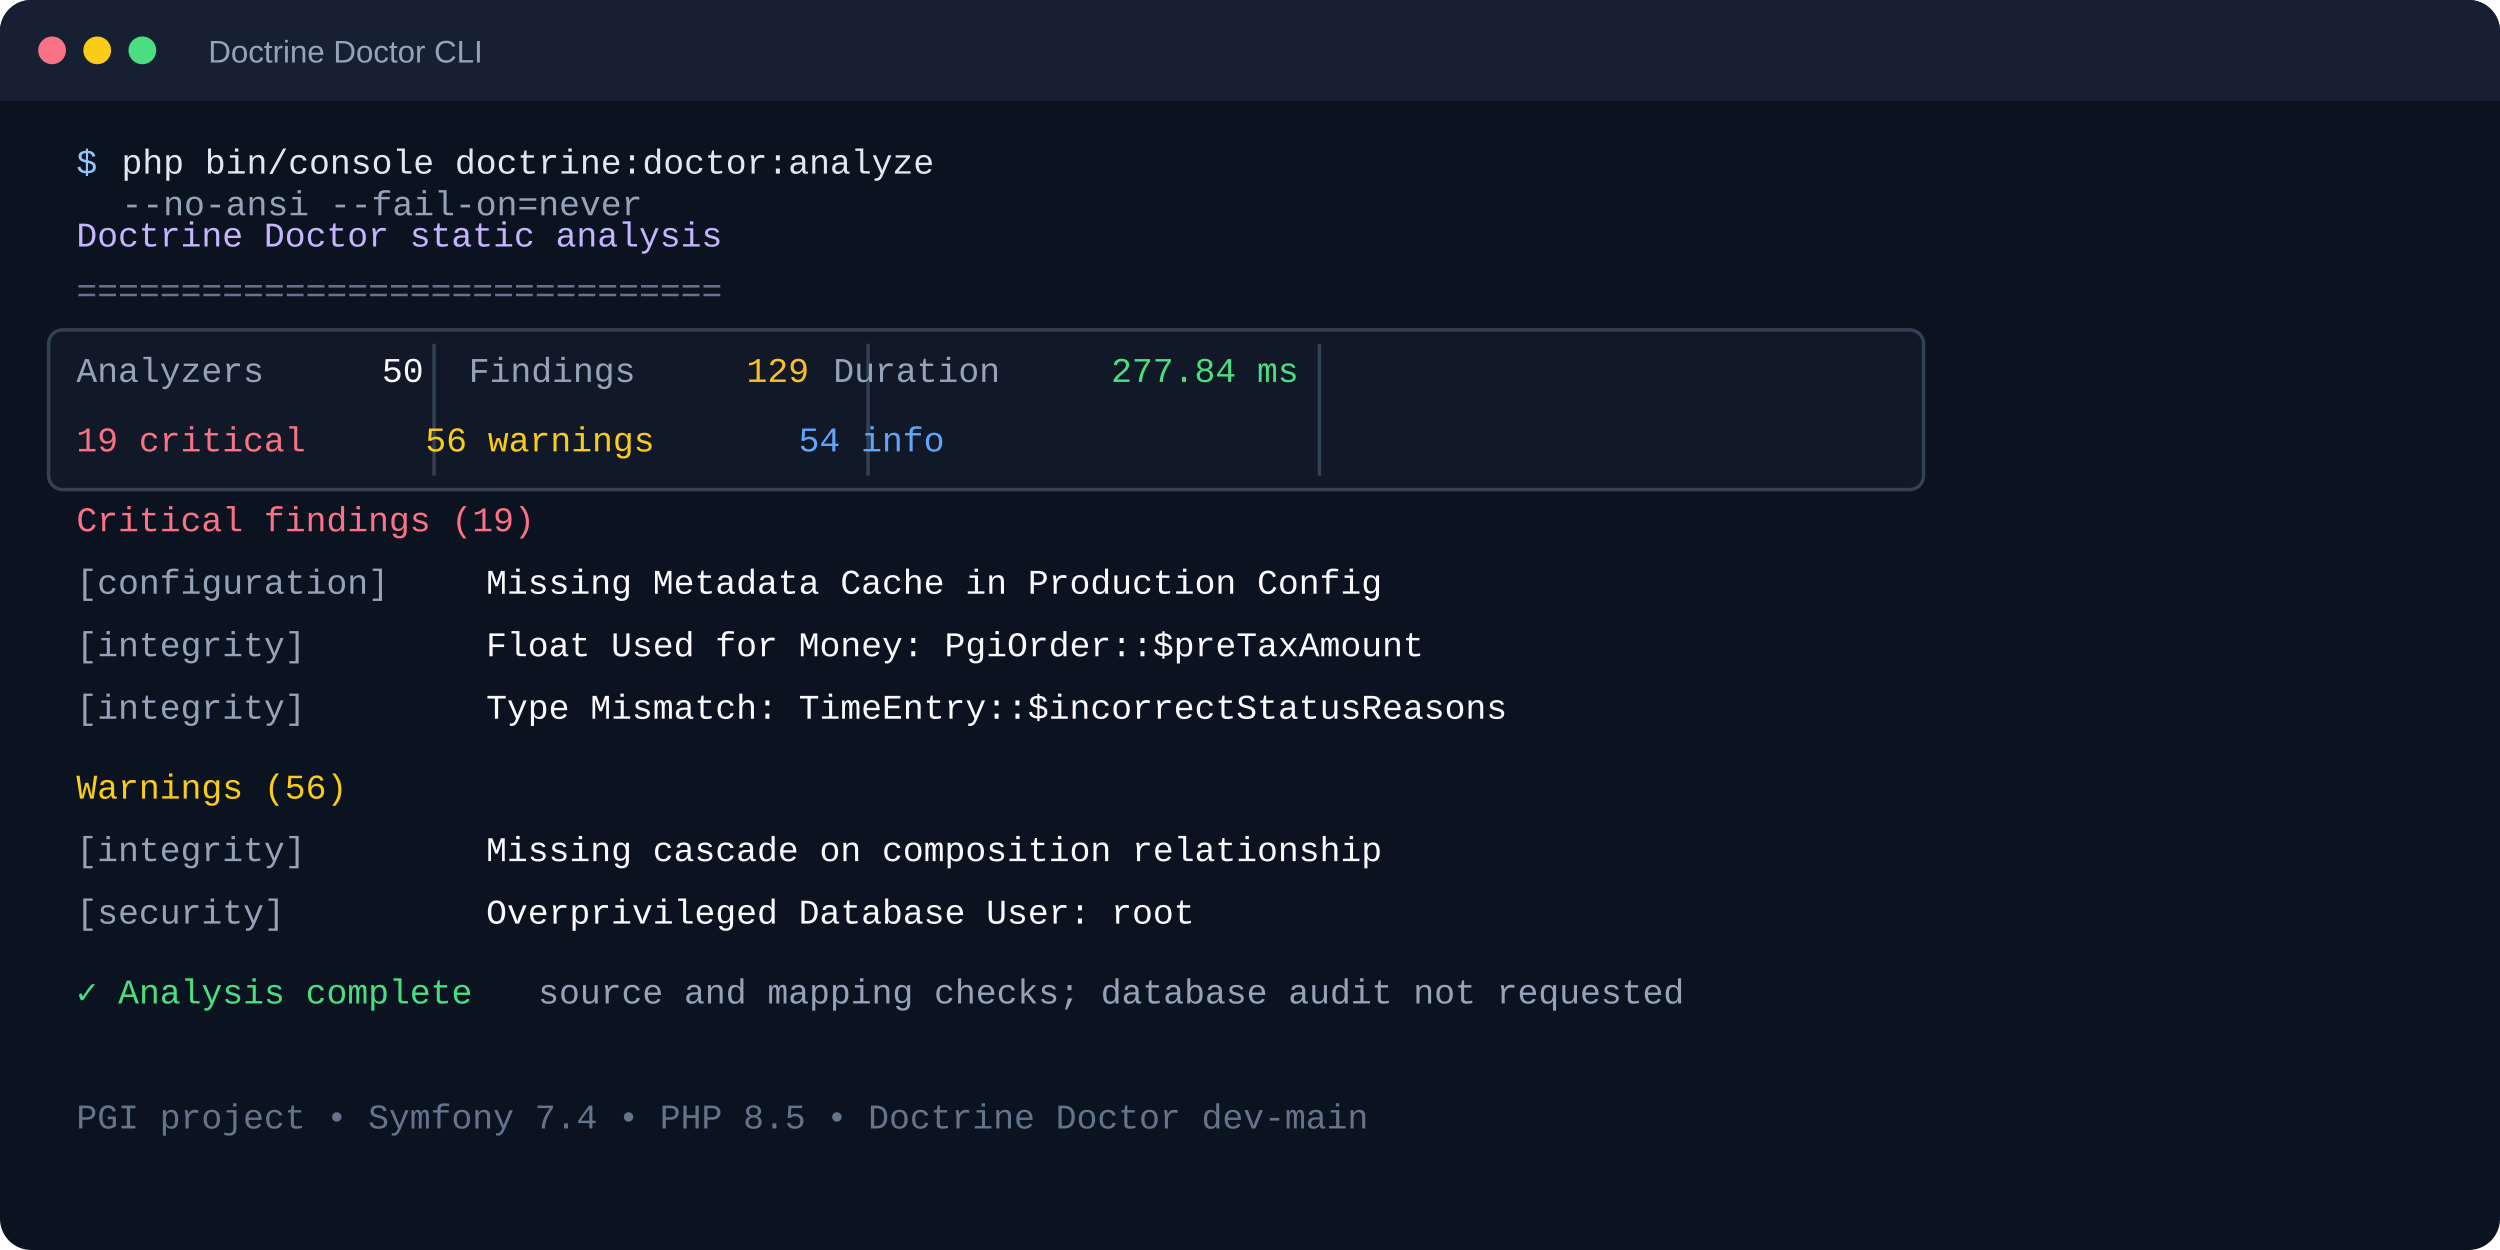
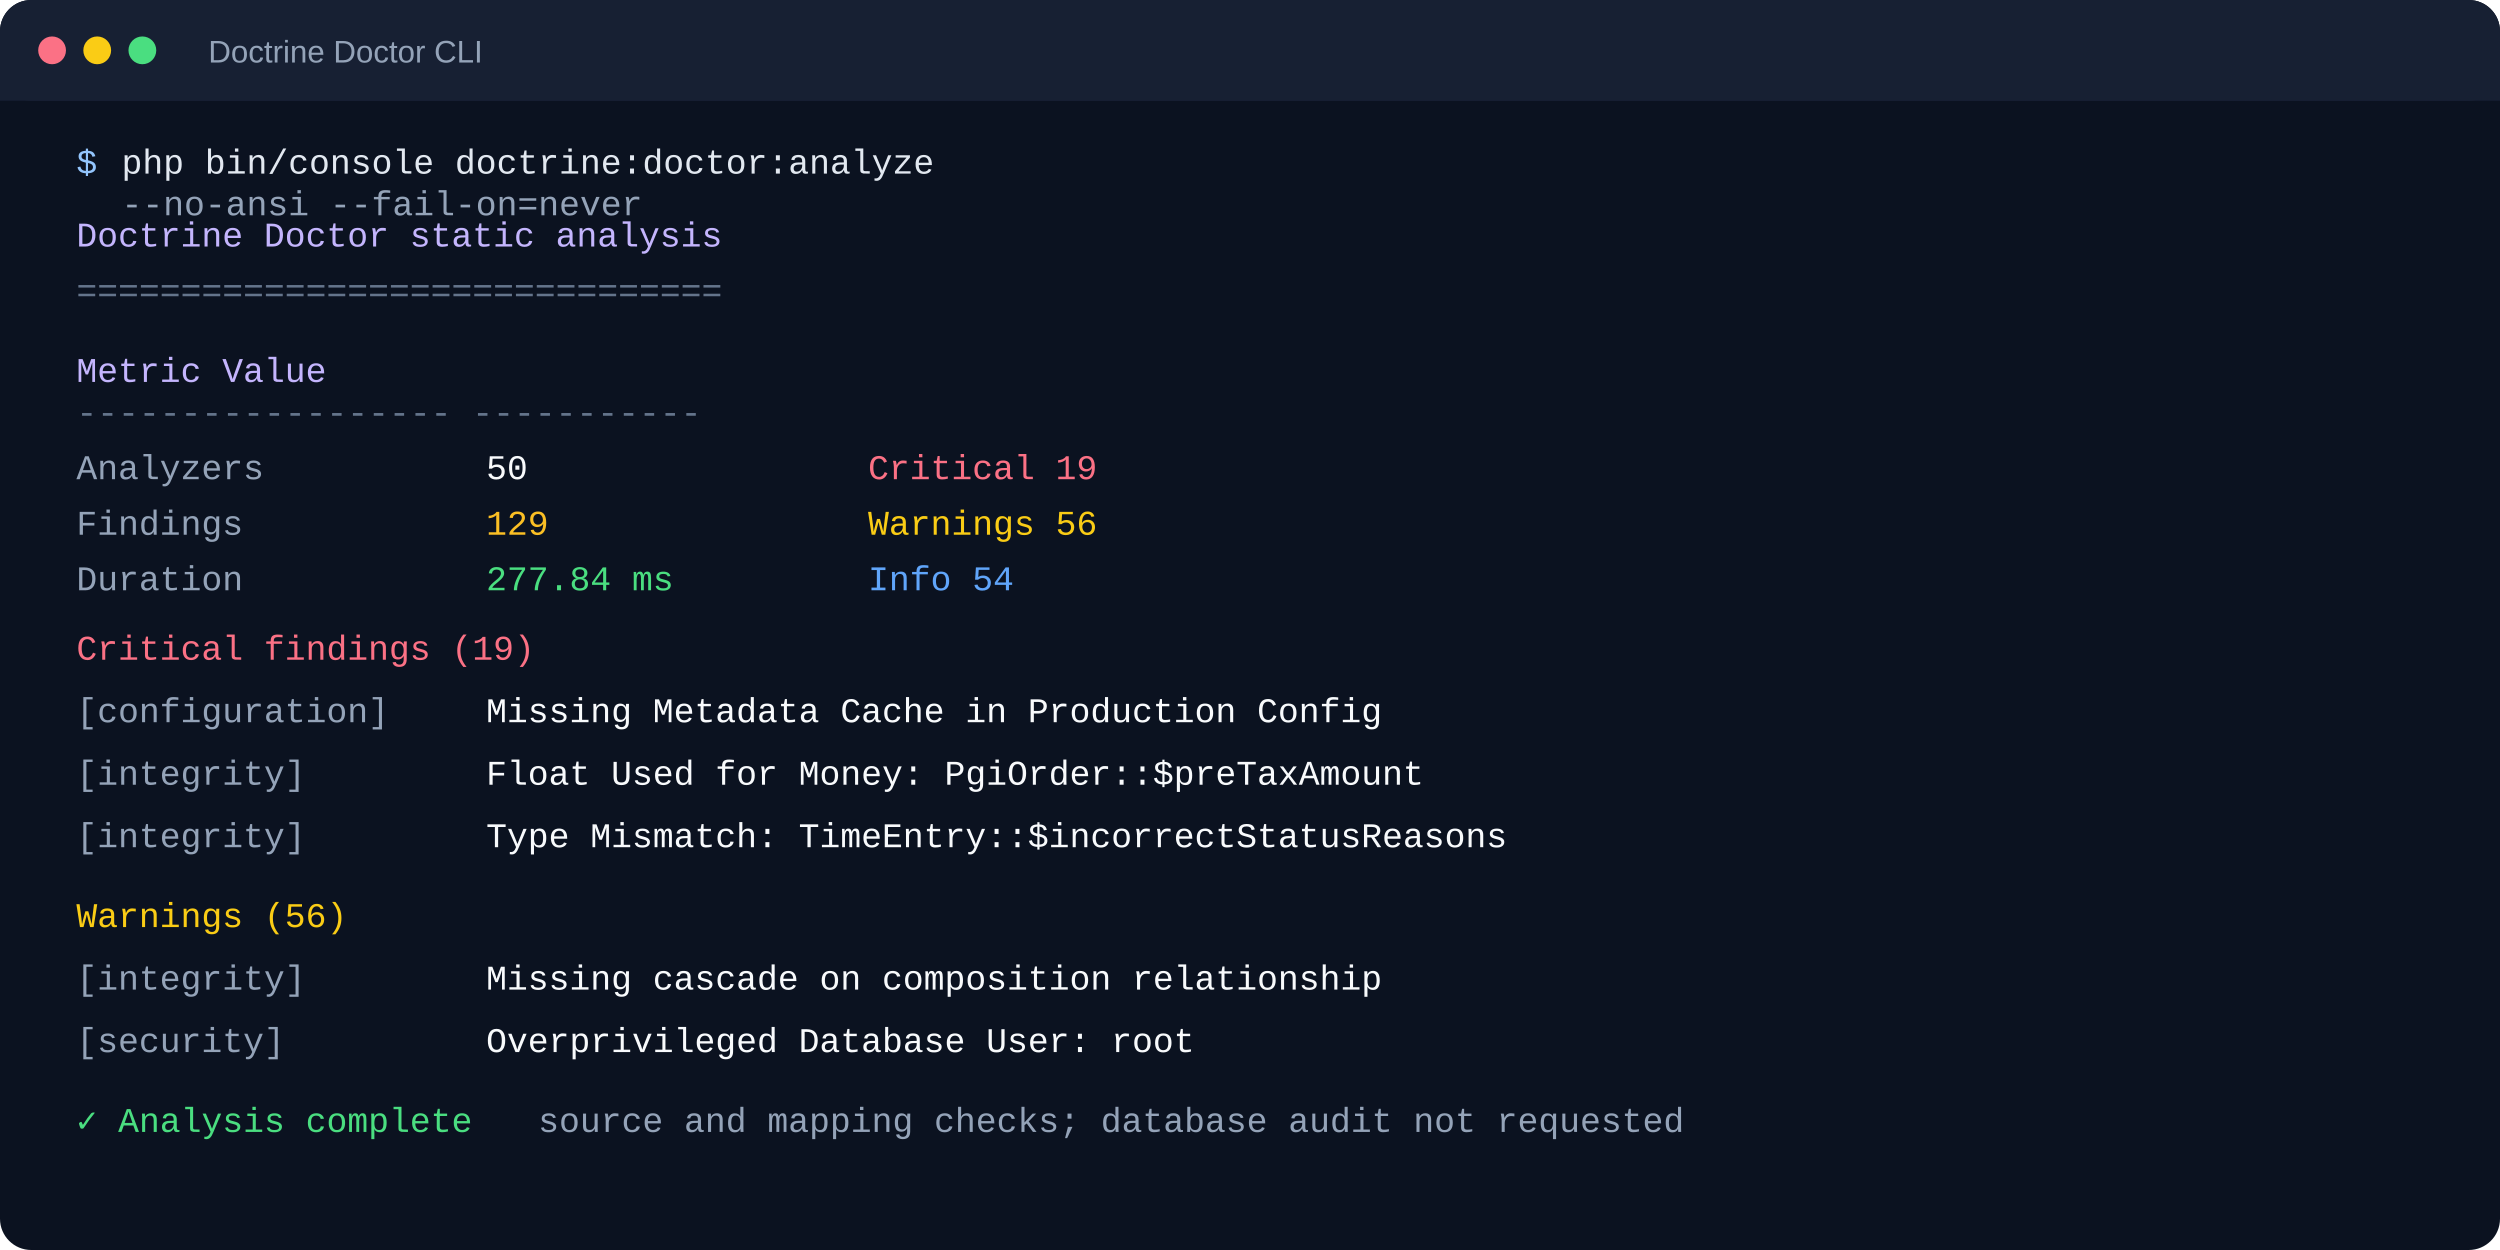
<svg xmlns="http://www.w3.org/2000/svg" viewBox="0 0 1440 720" role="img" aria-labelledby="title desc">
  <rect width="1440" height="720" rx="18" fill="#0b1220" />
  <rect width="1440" height="58" rx="18" fill="#172033" />
  <rect y="40" width="1440" height="18" fill="#172033" />
  <circle cx="30" cy="29" r="8" fill="#fb7185" />
  <circle cx="56" cy="29" r="8" fill="#facc15" />
  <circle cx="82" cy="29" r="8" fill="#4ade80" />
  <text x="120" y="36" fill="#94a3b8" font-family="Arial, Helvetica, sans-serif" font-size="18">Doctrine Doctor CLI</text>
  <g font-family="SFMono-Regular, Consolas, Liberation Mono, monospace" font-size="20">
    <text x="44" y="100" fill="#93c5fd">$</text>
    <text x="70" y="100" fill="#e2e8f0">php bin/console doctrine:doctor:analyze</text>
    <text x="70" y="124" fill="#94a3b8">--no-ansi --fail-on=never</text>
    <text x="44" y="142" fill="#c4b5fd">Doctrine Doctor static analysis</text>
    <text x="44" y="174" fill="#64748b">===============================</text>
-     <rect x="28" y="190" width="1080" height="92" rx="8" fill="#111827" stroke="#334155" stroke-width="2" />
-     <path d="M250 198V274 M500 198V274 M760 198V274" stroke="#334155" stroke-width="2" />
-     <text x="44" y="220" fill="#94a3b8">Analyzers</text>
-     <text x="220" y="220" fill="#f8fafc">50</text>
-     <text x="270" y="220" fill="#94a3b8">Findings</text>
-     <text x="430" y="220" fill="#fbbf24">129</text>
-     <text x="480" y="220" fill="#94a3b8">Duration</text>
-     <text x="640" y="220" fill="#4ade80">277.84 ms</text>
-     <text x="44" y="260" fill="#fb7185">19 critical</text>
-     <text x="245" y="260" fill="#facc15">56 warnings</text>
-     <text x="460" y="260" fill="#60a5fa">54 info</text>
-     <text x="44" y="306" fill="#fb7185">Critical findings (19)</text>
-     <text x="44" y="342" fill="#94a3b8">[configuration]</text>
-     <text x="280" y="342" fill="#f8fafc">Missing Metadata Cache in Production Config</text>
-     <text x="44" y="378" fill="#94a3b8">[integrity]</text>
-     <text x="280" y="378" fill="#f8fafc">Float Used for Money: PgiOrder::$preTaxAmount</text>
-     <text x="44" y="414" fill="#94a3b8">[integrity]</text>
-     <text x="280" y="414" fill="#f8fafc">Type Mismatch: TimeEntry::$incorrectStatusReasons</text>
-     <text x="44" y="460" fill="#facc15">Warnings (56)</text>
-     <text x="44" y="496" fill="#94a3b8">[integrity]</text>
-     <text x="280" y="496" fill="#f8fafc">Missing cascade on composition relationship</text>
-     <text x="44" y="532" fill="#94a3b8">[security]</text>
-     <text x="280" y="532" fill="#f8fafc">Overprivileged Database User: root</text>
-     <text x="44" y="578" fill="#4ade80">✓ Analysis complete</text>
-     <text x="310" y="578" fill="#94a3b8">source and mapping checks; database audit not requested</text>
-     <text x="44" y="650" fill="#64748b">PGI project • Symfony 7.4 • PHP 8.5 • Doctrine Doctor dev-main</text>
+     <text x="44" y="220" fill="#c4b5fd">Metric              Value</text>
+     <text x="44" y="244" fill="#64748b">------------------  -----------</text>
+     <text x="44" y="276" fill="#94a3b8">Analyzers           </text>
+     <text x="280" y="276" fill="#f8fafc">50</text>
+     <text x="44" y="308" fill="#94a3b8">Findings            </text>
+     <text x="280" y="308" fill="#fbbf24">129</text>
+     <text x="44" y="340" fill="#94a3b8">Duration            </text>
+     <text x="280" y="340" fill="#4ade80">277.84 ms</text>
+     <text x="500" y="276" fill="#fb7185">Critical 19</text>
+     <text x="500" y="308" fill="#facc15">Warnings 56</text>
+     <text x="500" y="340" fill="#60a5fa">Info 54</text>
+     <text x="44" y="380" fill="#fb7185">Critical findings (19)</text>
+     <text x="44" y="416" fill="#94a3b8">[configuration]</text>
+     <text x="280" y="416" fill="#f8fafc">Missing Metadata Cache in Production Config</text>
+     <text x="44" y="452" fill="#94a3b8">[integrity]</text>
+     <text x="280" y="452" fill="#f8fafc">Float Used for Money: PgiOrder::$preTaxAmount</text>
+     <text x="44" y="488" fill="#94a3b8">[integrity]</text>
+     <text x="280" y="488" fill="#f8fafc">Type Mismatch: TimeEntry::$incorrectStatusReasons</text>
+     <text x="44" y="534" fill="#facc15">Warnings (56)</text>
+     <text x="44" y="570" fill="#94a3b8">[integrity]</text>
+     <text x="280" y="570" fill="#f8fafc">Missing cascade on composition relationship</text>
+     <text x="44" y="606" fill="#94a3b8">[security]</text>
+     <text x="280" y="606" fill="#f8fafc">Overprivileged Database User: root</text>
+     <text x="44" y="652" fill="#4ade80">✓ Analysis complete</text>
+     <text x="310" y="652" fill="#94a3b8">source and mapping checks; database audit not requested</text>
  </g>
</svg>
